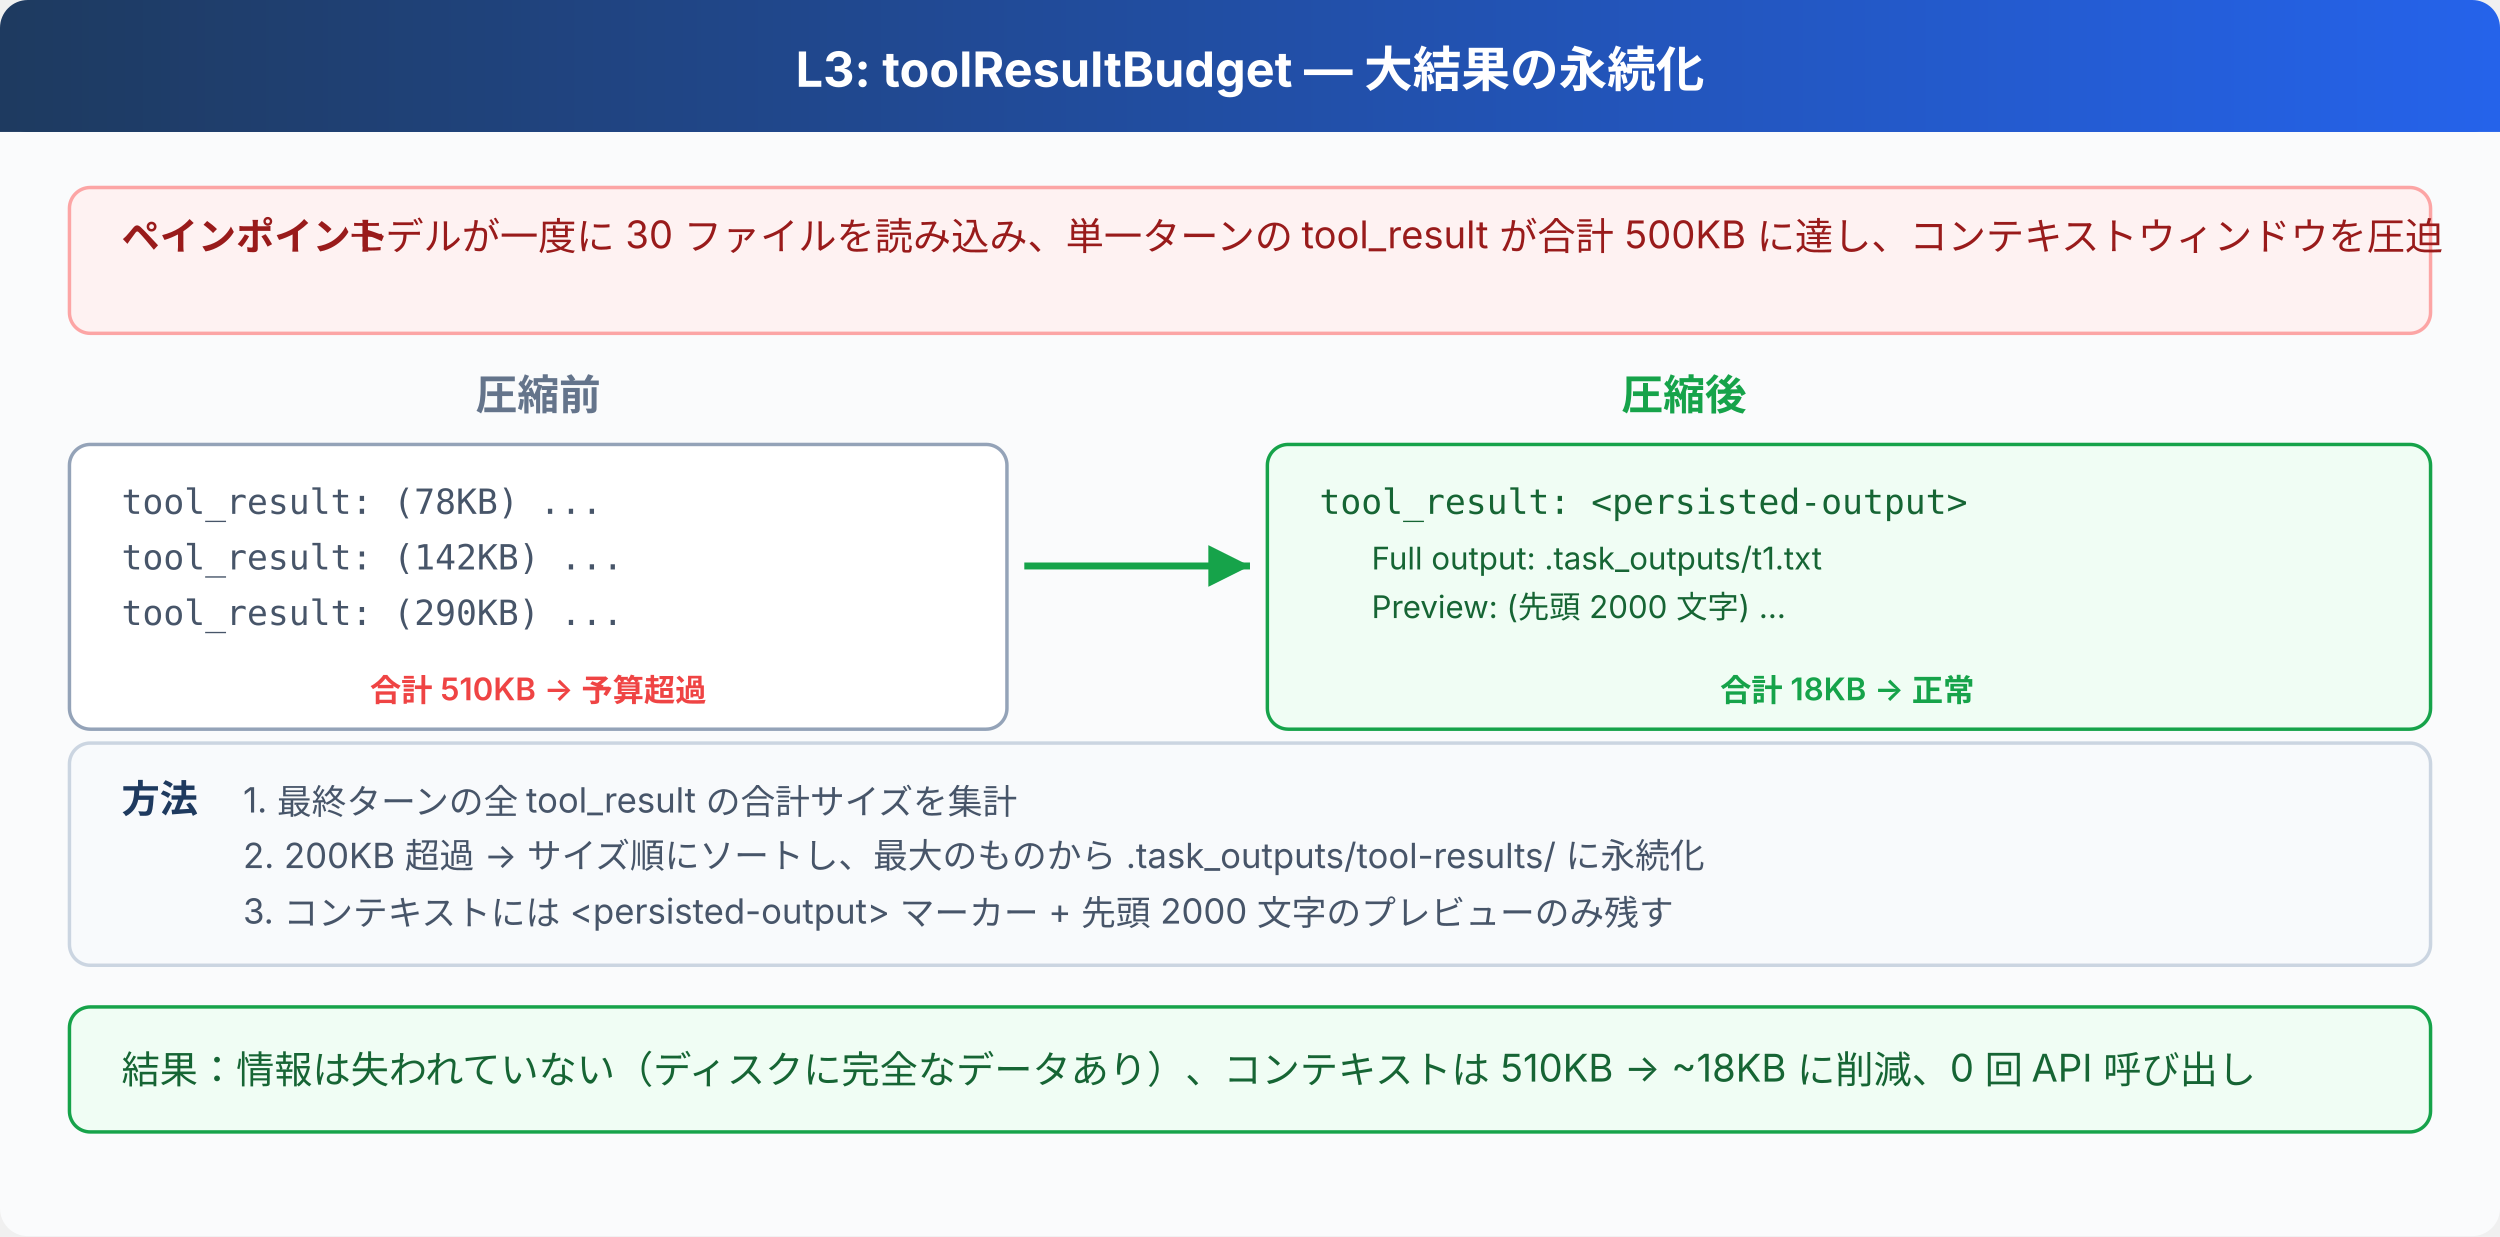
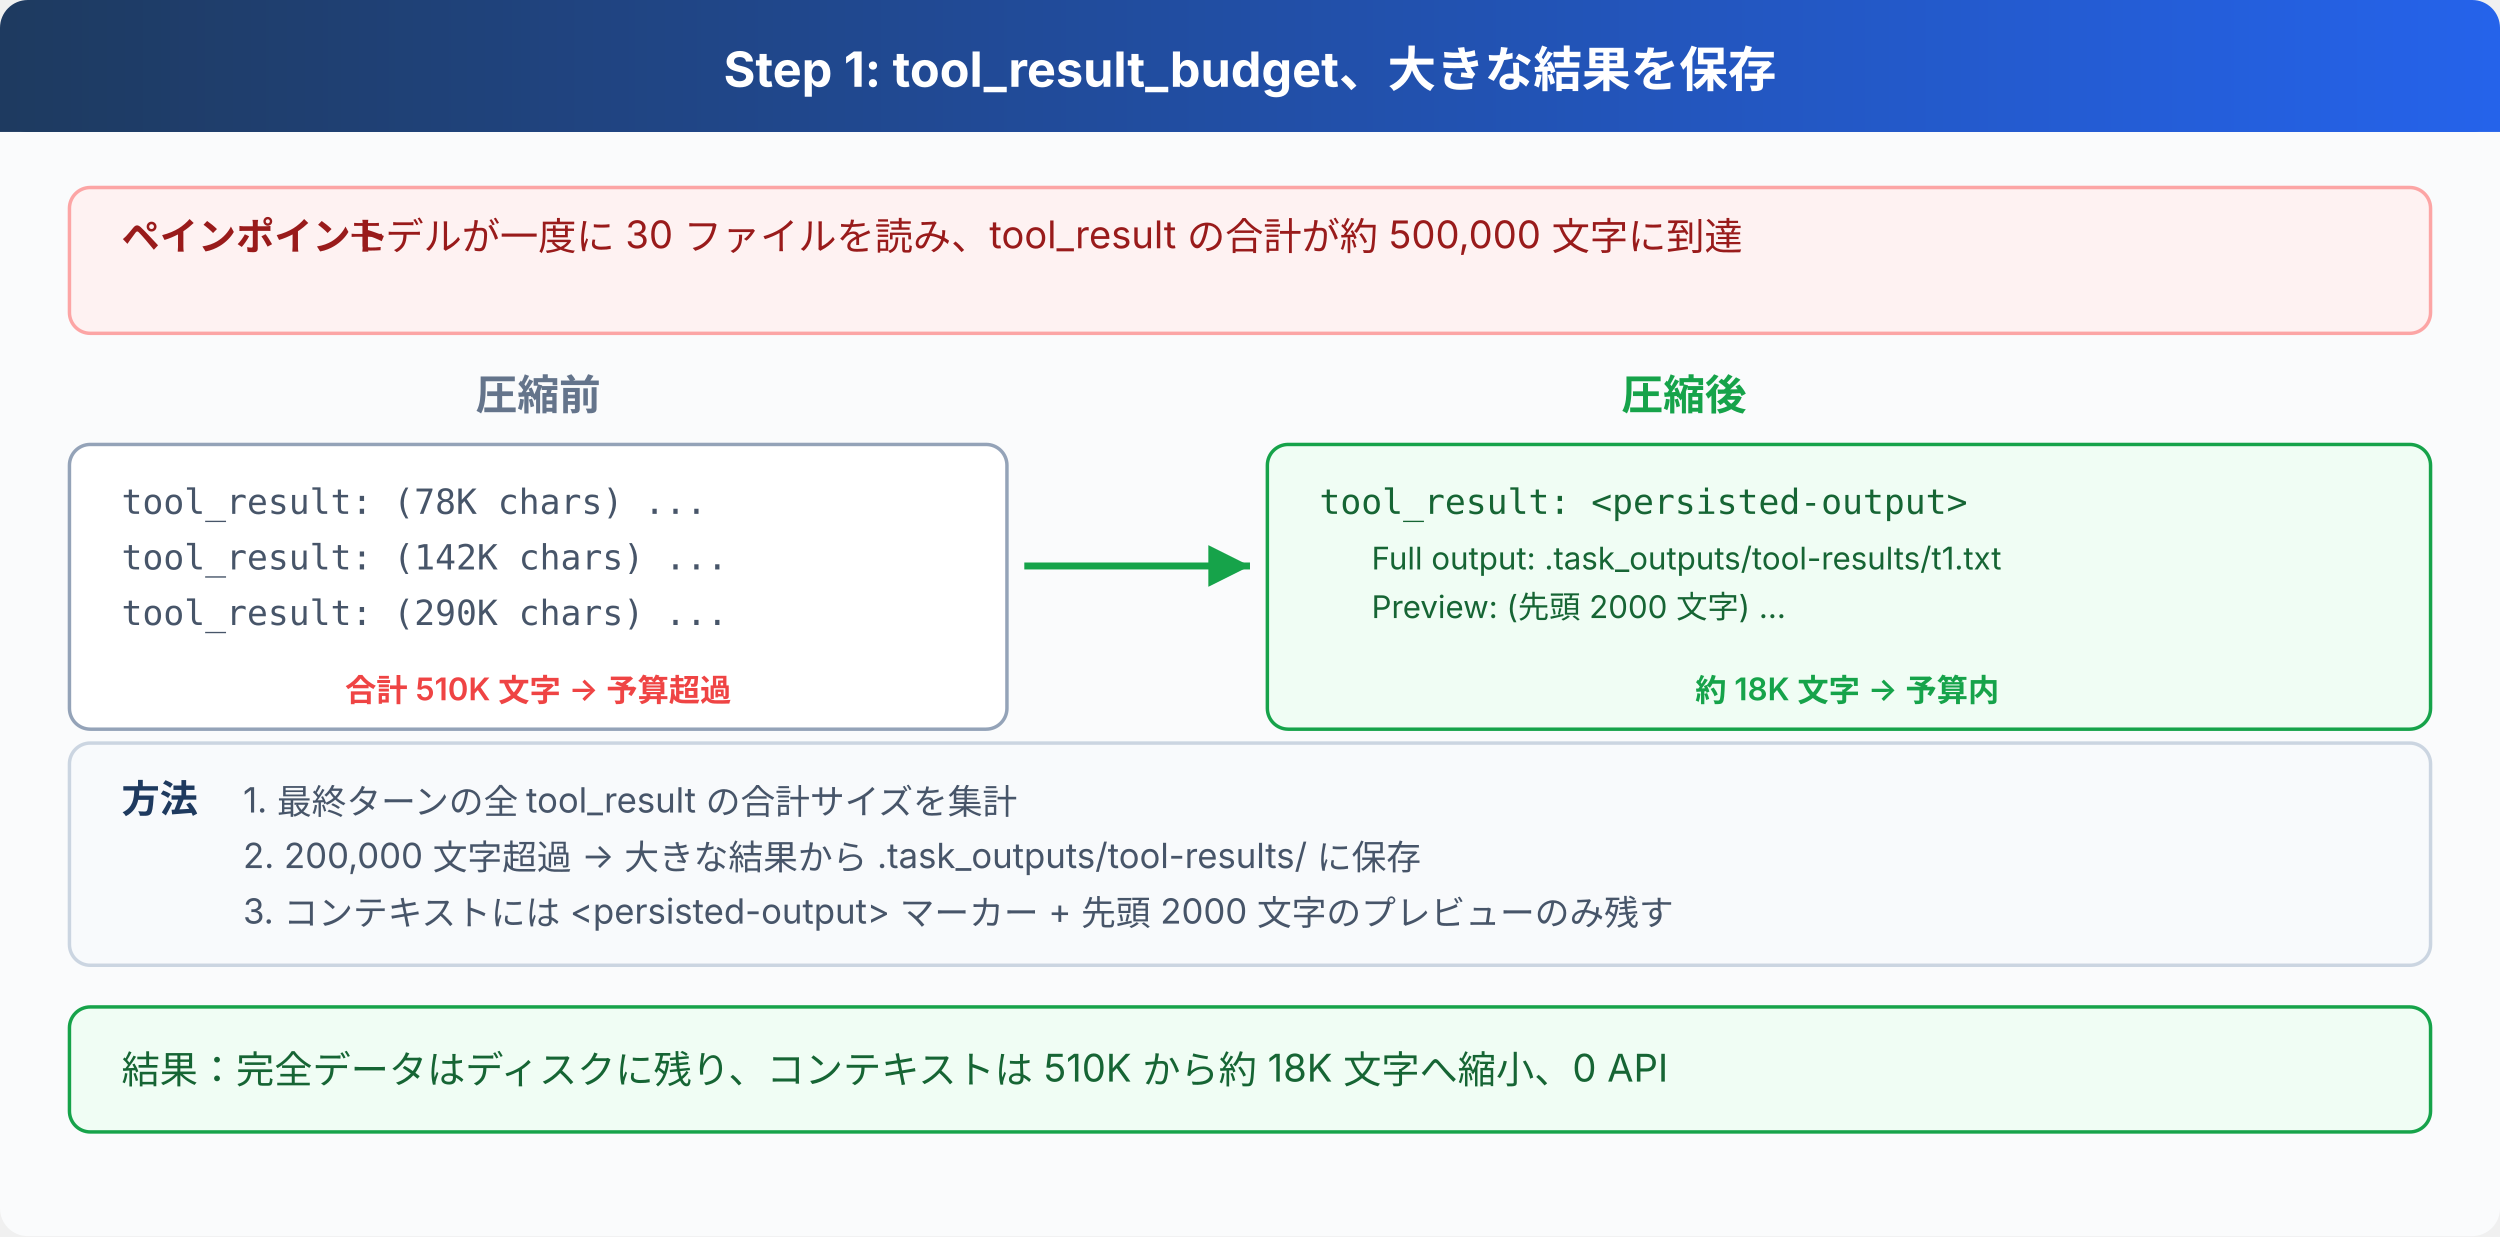
<svg xmlns="http://www.w3.org/2000/svg" viewBox="0 0 720 356" font-family="system-ui, -apple-system, sans-serif">
  <defs>
    <linearGradient id="header" x1="0" y1="0" x2="1" y2="0">
      <stop offset="0%" stop-color="#1e3a5f" />
      <stop offset="100%" stop-color="#2563eb" />
    </linearGradient>
    <marker id="arrow" viewBox="0 0 10 10" refX="10" refY="5" markerWidth="6" markerHeight="6" orient="auto-start-reverse">
      <path d="M 0 0 L 10 5 L 0 10 z" fill="#16a34a" />
    </marker>
  </defs>
  <rect width="720" height="356" fill="#fafbfc" rx="8" />
  <rect x="0" y="0" width="720" height="38" fill="url(#header)" rx="8" />
  <rect x="0" y="30" width="720" height="8" fill="url(#header)" />
-   <text x="360" y="25" fill="#fff" font-size="14" font-weight="700" text-anchor="middle">L3: toolResultBudget — 大結果の永続化</text>
+   <text x="360" y="25" fill="#fff" font-size="14" font-weight="700" text-anchor="middle">Step 1: tool_result_budget、大きな結果を保存</text>
  <rect x="20" y="54" width="680" height="42" rx="6" fill="#fef2f2" stroke="#fca5a5" stroke-width="1" />
  <text x="35" y="72" fill="#991b1b" font-size="11" font-weight="600">ペインポイント</text>
-   <text x="100" y="72" fill="#991b1b" font-size="11">モデルが一度に 30 ファイルを読み込み、単一ターンの tool_result が合計 500KB に達し、コンテキストウィンドウを圧迫</text>
+   <text x="100" y="72" fill="#991b1b" font-size="11">モデルが一度に 30 ファイルを読み、tool_result の合計が約 500,000 文字に到達</text>
  <text x="155" y="118" fill="#64748b" font-size="12" font-weight="600" text-anchor="middle">圧縮前</text>
  <rect x="20" y="128" width="270" height="82" rx="6" fill="#fff" stroke="#94a3b8" stroke-width="1" />
-   <text x="35" y="148" fill="#475569" font-size="10" font-family="monospace">tool_result: (78KB)  ...</text>
-   <text x="35" y="164" fill="#475569" font-size="10" font-family="monospace">tool_result: (142KB) ...</text>
-   <text x="35" y="180" fill="#475569" font-size="10" font-family="monospace">tool_result: (290KB) ...</text>
-   <text x="155" y="202" fill="#ef4444" font-size="9" font-weight="600" text-anchor="middle">合計 510KB → 予算超過</text>
+   <text x="35" y="148" fill="#475569" font-size="10" font-family="monospace">tool_result: (78K chars)  ...</text>
+   <text x="35" y="164" fill="#475569" font-size="10" font-family="monospace">tool_result: (142K chars) ...</text>
+   <text x="35" y="180" fill="#475569" font-size="10" font-family="monospace">tool_result: (290K chars) ...</text>
+   <text x="155" y="202" fill="#ef4444" font-size="9" font-weight="600" text-anchor="middle">合計 510K 文字 → 予算超過</text>
  <line x1="295" y1="163" x2="360" y2="163" stroke="#16a34a" stroke-width="2" marker-end="url(#arrow)" />
  <text x="485" y="118" fill="#16a34a" font-size="12" font-weight="600" text-anchor="middle">圧縮後</text>
  <rect x="365" y="128" width="335" height="82" rx="6" fill="#f0fdf4" stroke="#16a34a" stroke-width="1" />
  <text x="380" y="148" fill="#166534" font-size="10" font-family="monospace">tool_result: &lt;persisted-output&gt;</text>
-   <text x="395" y="164" fill="#166534" font-size="9">Full output: .task_outputs/t1.txt</text>
+   <text x="395" y="164" fill="#166534" font-size="9">Full output: .task_outputs/tool-results/t1.txt</text>
  <text x="395" y="178" fill="#166534" font-size="9">Preview: (先頭 2000 文字) ...</text>
-   <text x="532" y="202" fill="#16a34a" font-size="9" font-weight="600" text-anchor="middle">合計 18KB → 正常</text>
+   <text x="532" y="202" fill="#16a34a" font-size="9" font-weight="600" text-anchor="middle">約 18K 文字 → 予算内</text>
  <rect x="20" y="214" width="680" height="64" rx="6" fill="#f8fafc" stroke="#cbd5e1" stroke-width="1" />
  <text x="35" y="234" fill="#1e3a5f" font-size="11" font-weight="600">方法</text>
  <text x="70" y="234" fill="#475569" font-size="10">1. 最終ターンの全 tool_result の合計サイズを集計</text>
-   <text x="70" y="250" fill="#475569" font-size="10">2. 200KB 超過 → サイズ順にソートし、最大のものから .task_outputs/tool-results/ に永続化</text>
+   <text x="70" y="250" fill="#475569" font-size="10">2. 200,000 文字超過 → 大きな結果から .task_outputs/tool-results/ に保存</text>
  <text x="70" y="266" fill="#475569" font-size="10">3. コンテキストには &lt;persisted-output&gt; マーカー + 先頭 2000 文字のプレビューのみ残す</text>
  <rect x="20" y="290" width="680" height="36" rx="6" fill="#f0fdf4" stroke="#16a34a" stroke-width="1" />
-   <text x="35" y="312" fill="#166534" font-size="11">結果：情報は失われていない（ディスクに完全なデータあり）、コンテキストは 510KB → ~18KB に削減、0 回 API 呼び出し</text>
+   <text x="35" y="312" fill="#166534" font-size="11">結果：完全データはディスクに残り、コンテキストは 510K から約 18K 文字へ縮小、0 API</text>
</svg>
